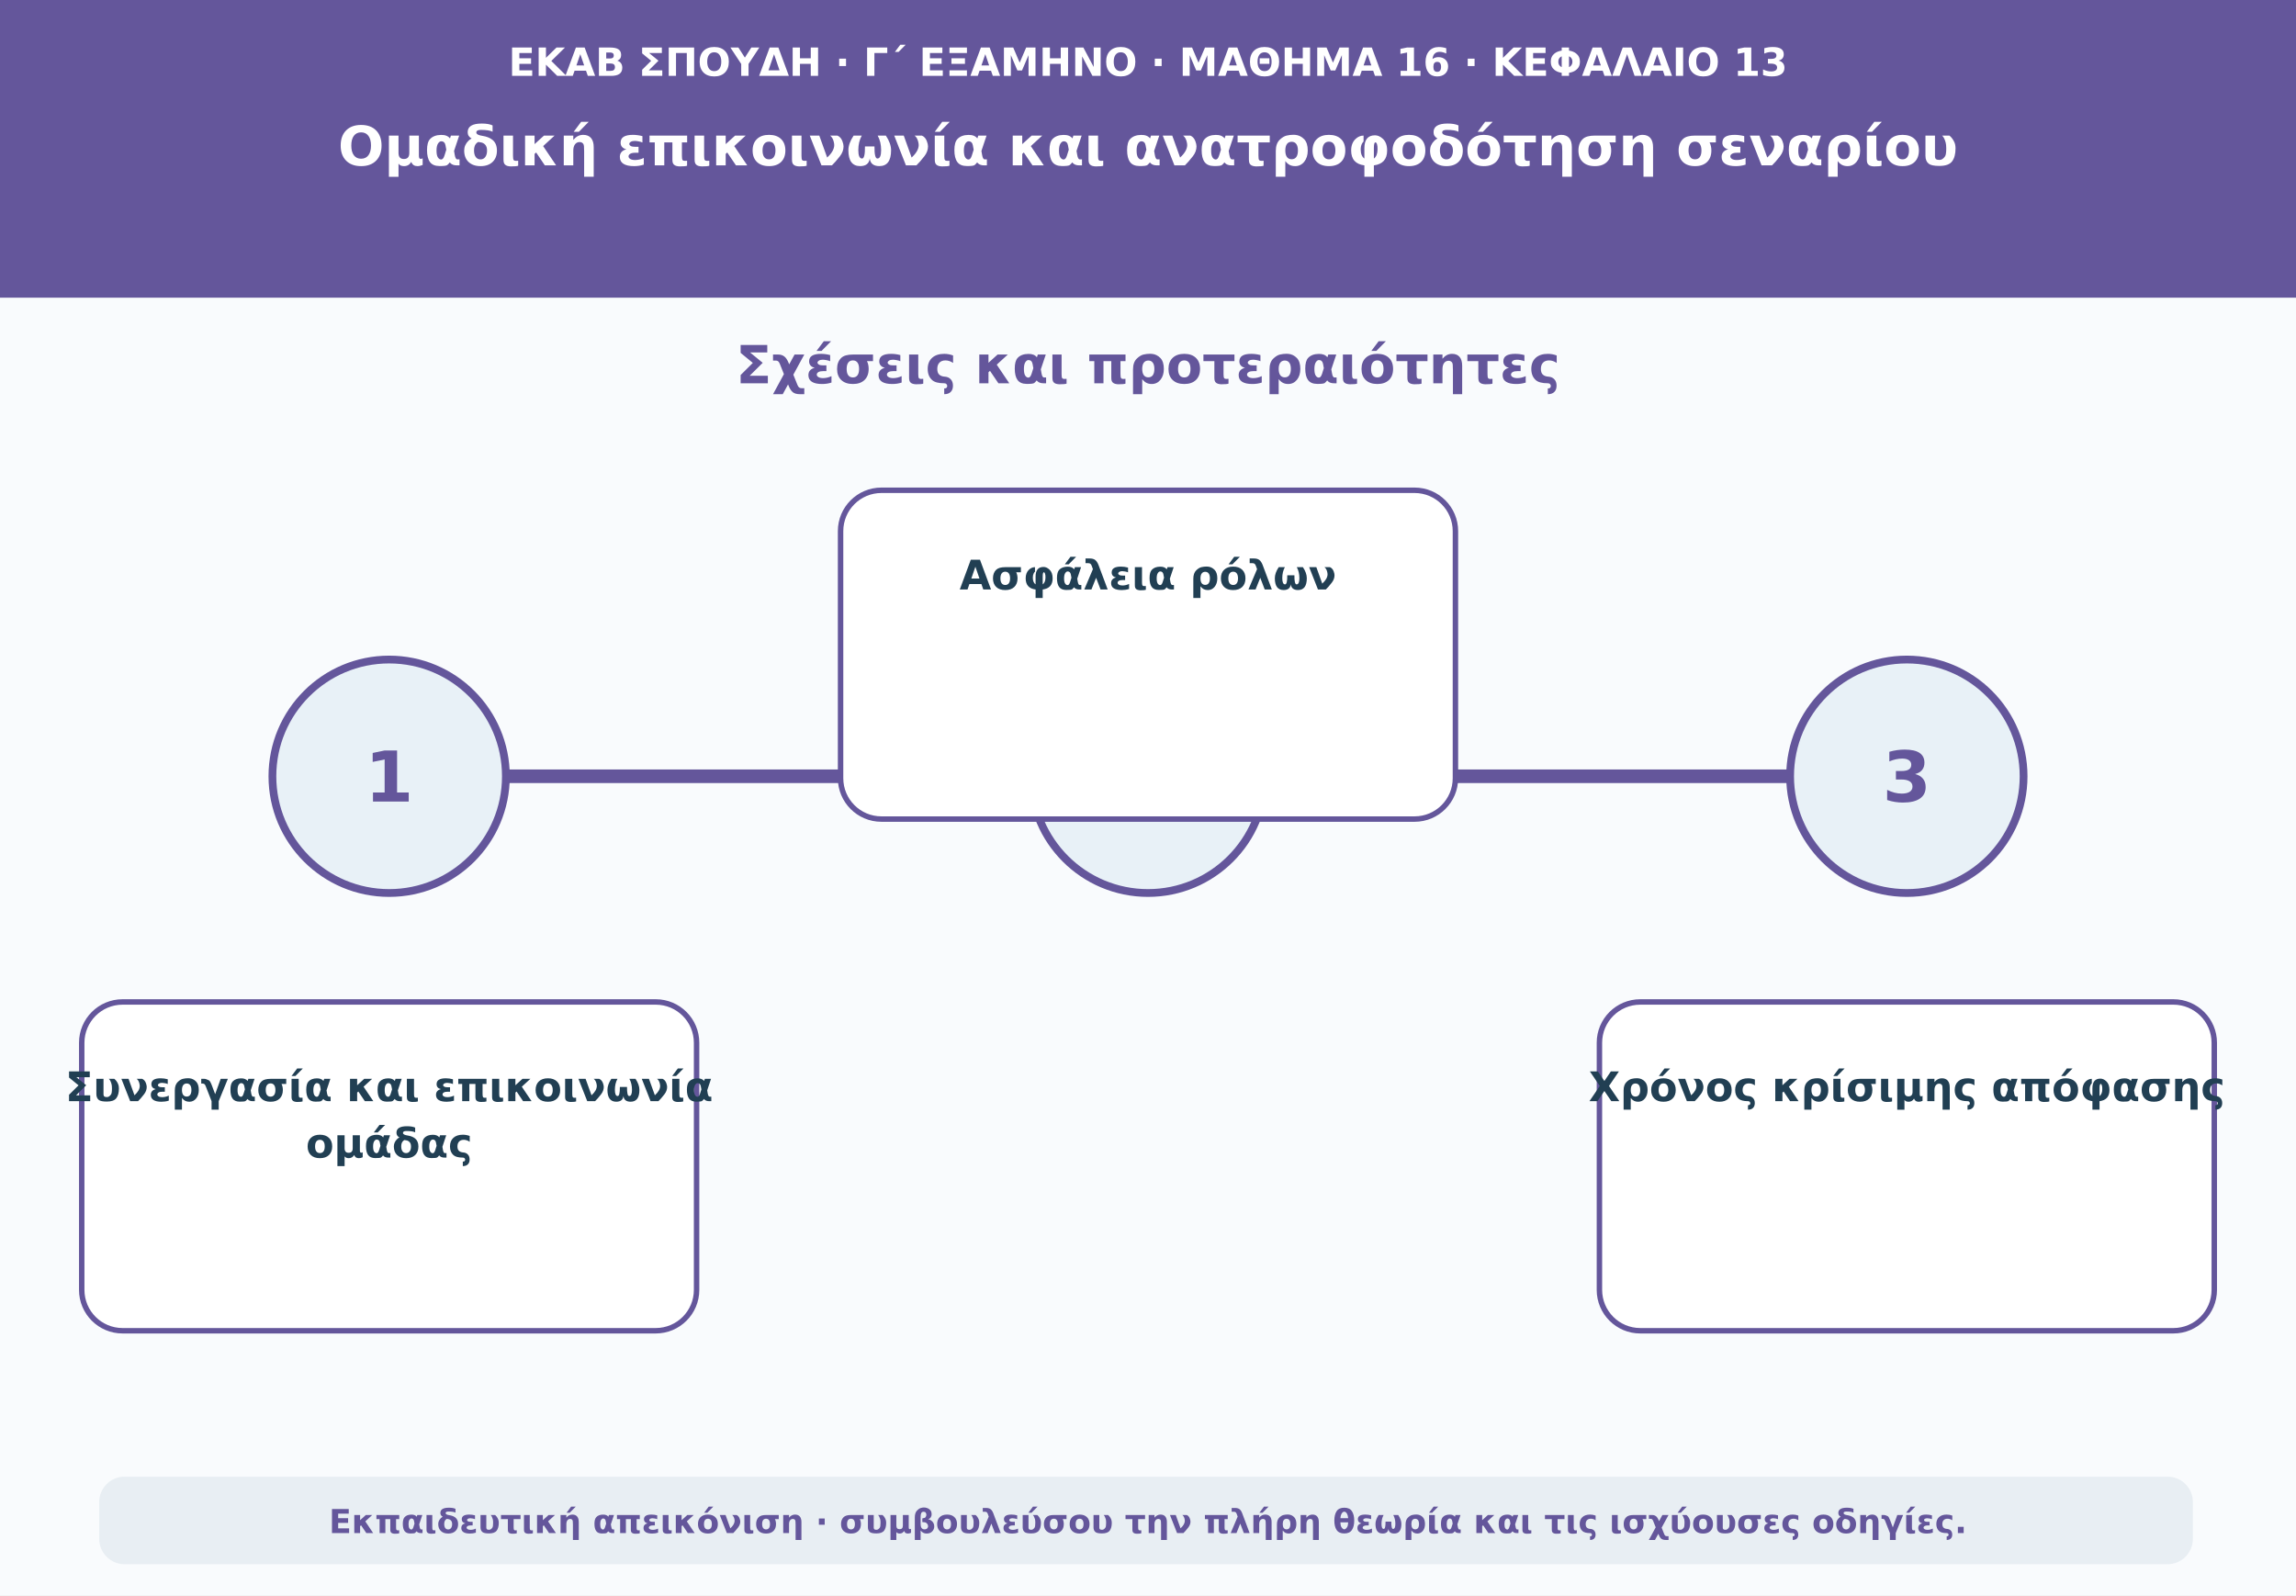
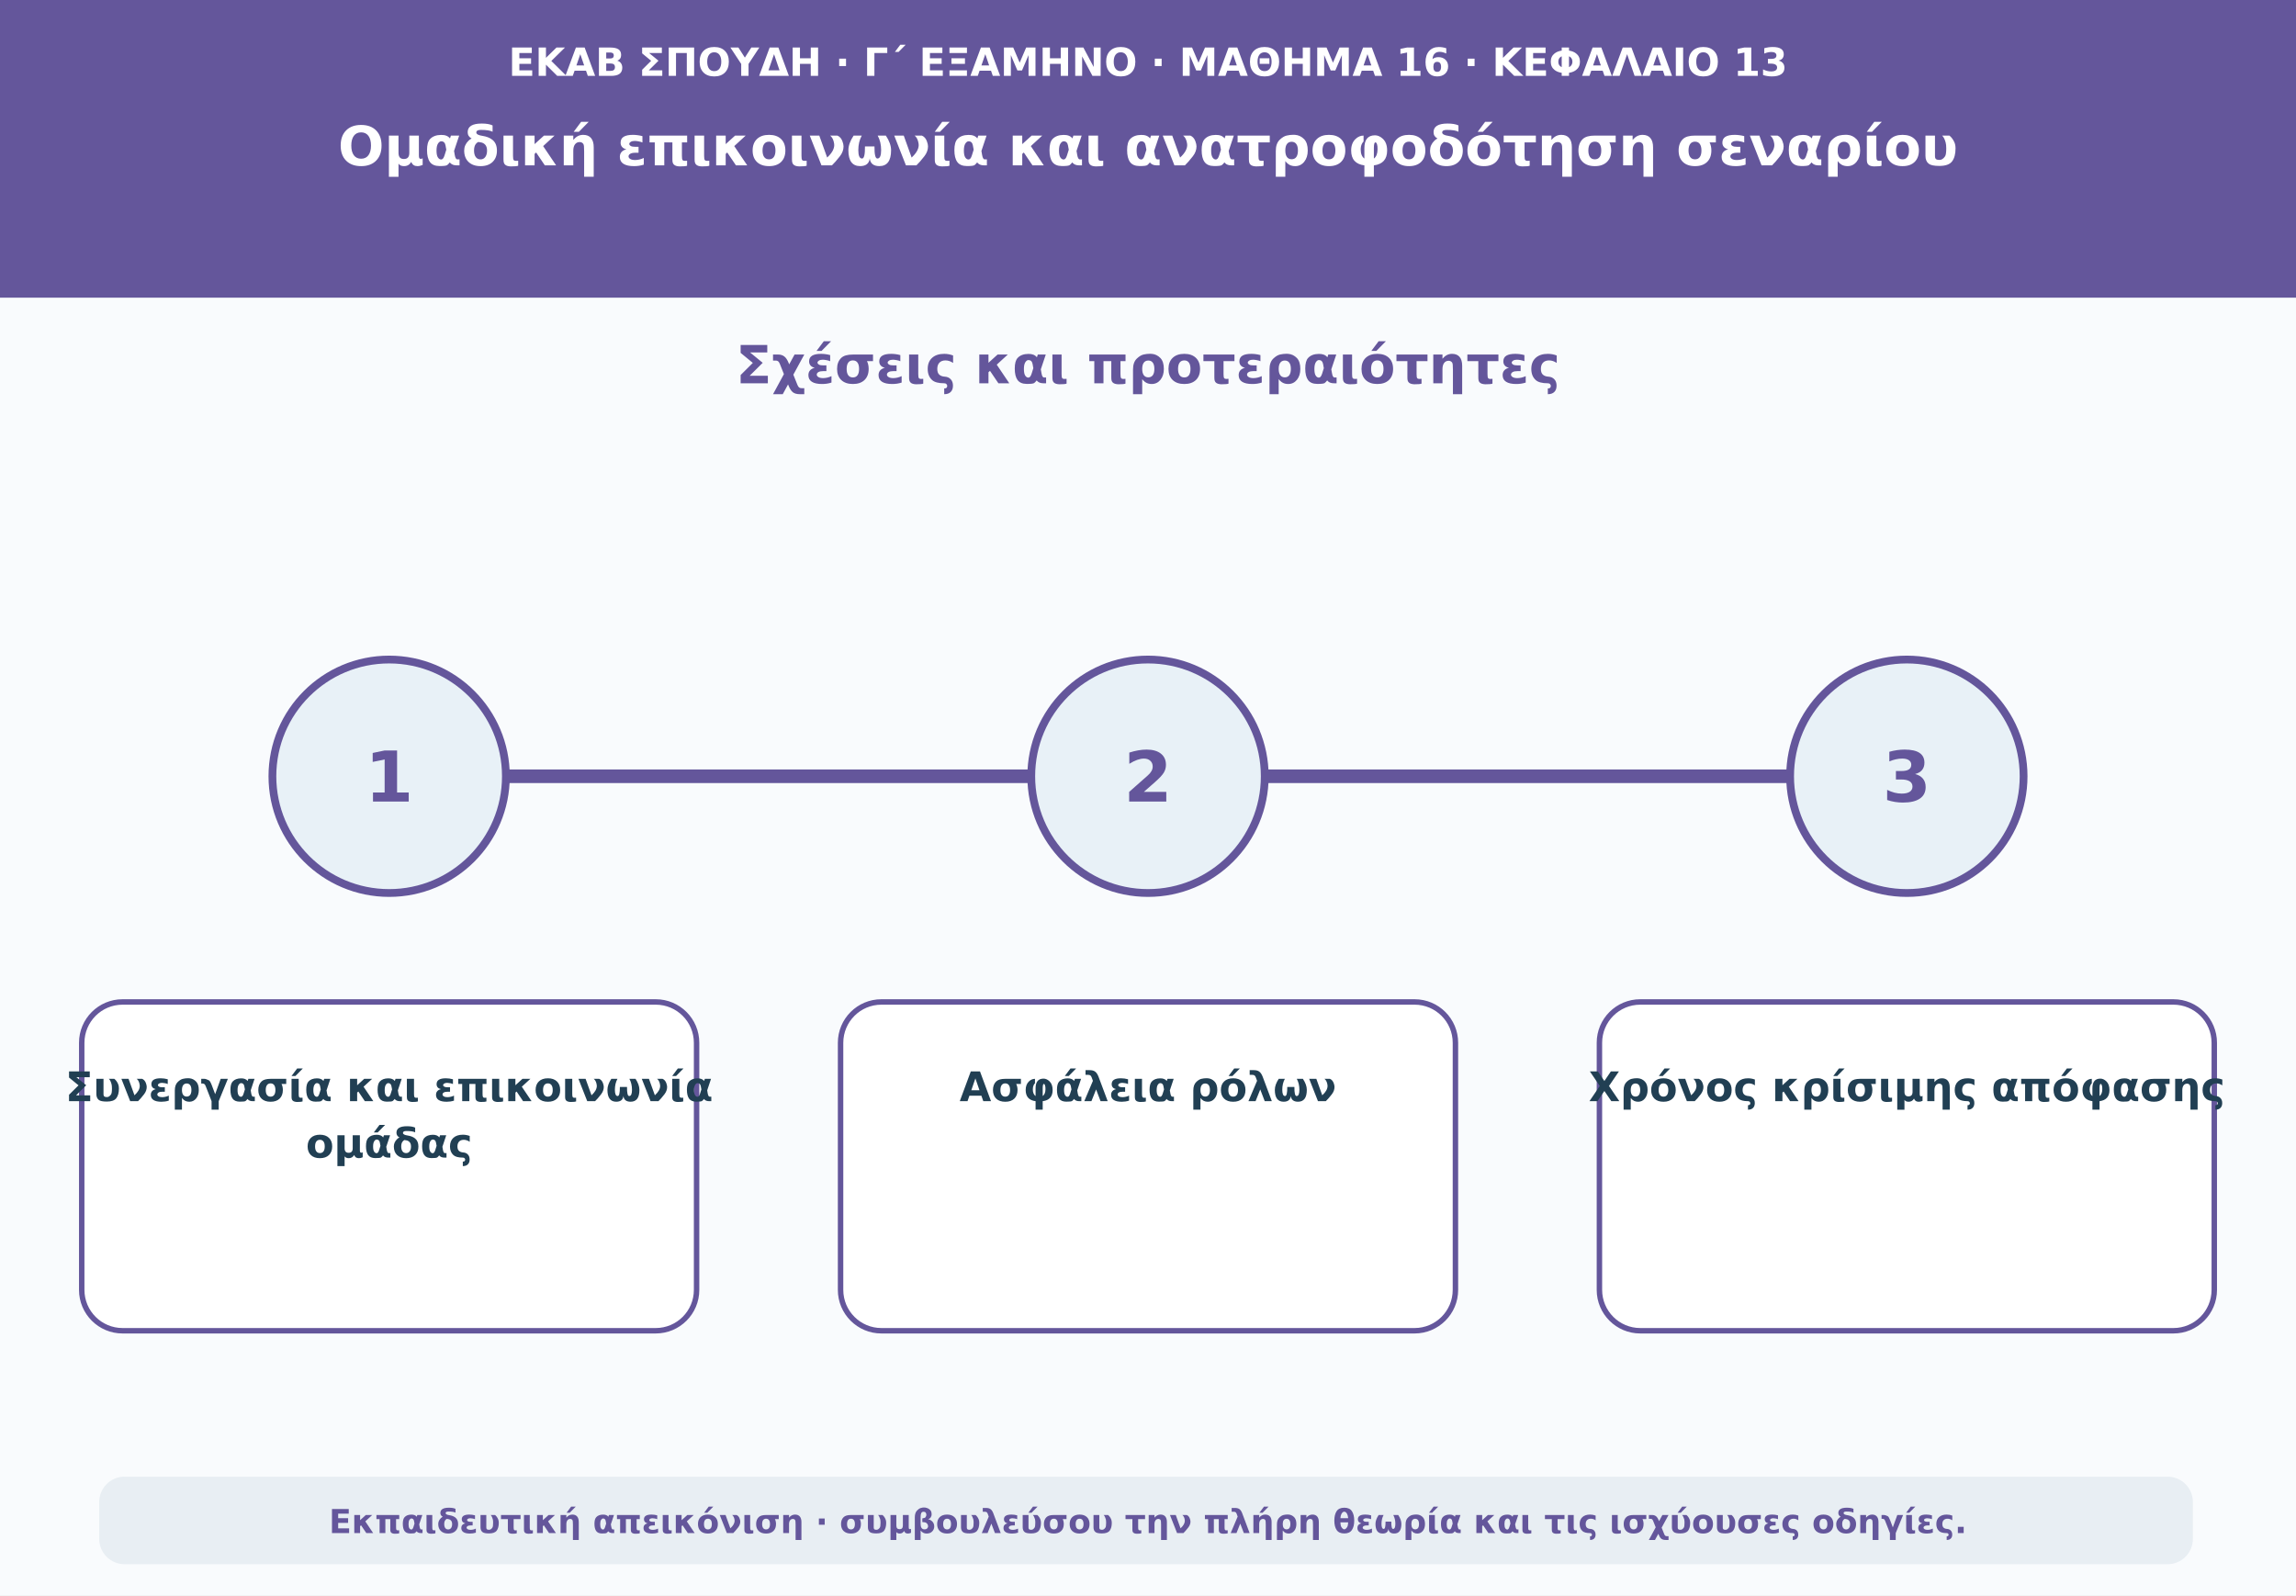
<svg xmlns="http://www.w3.org/2000/svg" viewBox="0 0 1180 820" role="img" aria-labelledby="t d">
  <rect width="1180" height="820" fill="#f9fbfd" />
  <path d="M0 0H1180V153H0Z" fill="#64569b" />
  <text x="590" y="39" text-anchor="middle" font-family="DejaVu Sans,Arial,sans-serif" font-size="20" font-weight="690" fill="#ffffff">ΕΚΑΒ ΣΠΟΥΔΗ · Γ΄ ΕΞΑΜΗΝΟ · ΜΑΘΗΜΑ 16 · ΚΕΦΑΛΑΙΟ 13</text>
  <text x="590" y="85" text-anchor="middle" font-family="DejaVu Sans,Arial,sans-serif" font-size="28" font-weight="760" fill="#ffffff">Ομαδική επικοινωνία και ανατροφοδότηση σεναρίου</text>
  <text x="590" y="197" text-anchor="middle" font-family="DejaVu Sans,Arial,sans-serif" font-size="27" font-weight="740" fill="#64569b">Σχέσεις και προτεραιότητες</text>
  <path d="M160 399H1020" stroke="#64569b" stroke-width="7" stroke-linecap="round" />
  <circle cx="200" cy="399" r="60" fill="#e8f1f7" stroke="#64569b" stroke-width="4" />
  <text x="200" y="412" text-anchor="middle" font-family="DejaVu Sans,Arial,sans-serif" font-size="36" font-weight="760" fill="#64569b">1</text>
  <rect x="42" y="515" width="316" height="169" rx="21" fill="#ffffff" stroke="#64569b" stroke-width="2.8" />
  <text x="200" y="566" text-anchor="middle" font-family="DejaVu Sans,Arial,sans-serif" font-size="21" font-weight="650" fill="#213f53">Συνεργασία και επικοινωνία</text>
  <text x="200" y="595" text-anchor="middle" font-family="DejaVu Sans,Arial,sans-serif" font-size="21" font-weight="650" fill="#213f53">ομάδας</text>
  <circle cx="590" cy="399" r="60" fill="#e8f1f7" stroke="#64569b" stroke-width="4" />
  <text x="590" y="412" text-anchor="middle" font-family="DejaVu Sans,Arial,sans-serif" font-size="36" font-weight="760" fill="#64569b">2</text>
-   <rect x="432" y="252" width="316" height="169" rx="21" fill="#ffffff" stroke="#64569b" stroke-width="2.8" />
-   <text x="590" y="303" text-anchor="middle" font-family="DejaVu Sans,Arial,sans-serif" font-size="21" font-weight="650" fill="#213f53">Ασφάλεια ρόλων</text>
+   <rect x="432" y="515" width="316" height="169" rx="21" fill="#ffffff" stroke="#64569b" stroke-width="2.8" />
+   <text x="590" y="566" text-anchor="middle" font-family="DejaVu Sans,Arial,sans-serif" font-size="21" font-weight="650" fill="#213f53">Ασφάλεια ρόλων</text>
  <circle cx="980" cy="399" r="60" fill="#e8f1f7" stroke="#64569b" stroke-width="4" />
  <text x="980" y="412" text-anchor="middle" font-family="DejaVu Sans,Arial,sans-serif" font-size="36" font-weight="760" fill="#64569b">3</text>
  <rect x="822" y="515" width="316" height="169" rx="21" fill="#ffffff" stroke="#64569b" stroke-width="2.8" />
  <text x="980" y="566" text-anchor="middle" font-family="DejaVu Sans,Arial,sans-serif" font-size="21" font-weight="650" fill="#213f53">Χρόνος κρίσιμης απόφασης</text>
  <rect x="51" y="759" width="1076" height="45" rx="13" fill="#e8eef3" />
  <text x="590" y="788" text-anchor="middle" font-family="DejaVu Sans,Arial,sans-serif" font-size="17" font-weight="610" fill="#64569b">Εκπαιδευτική απεικόνιση · συμβουλεύσου την πλήρη θεωρία και τις ισχύουσες οδηγίες.</text>
</svg>
